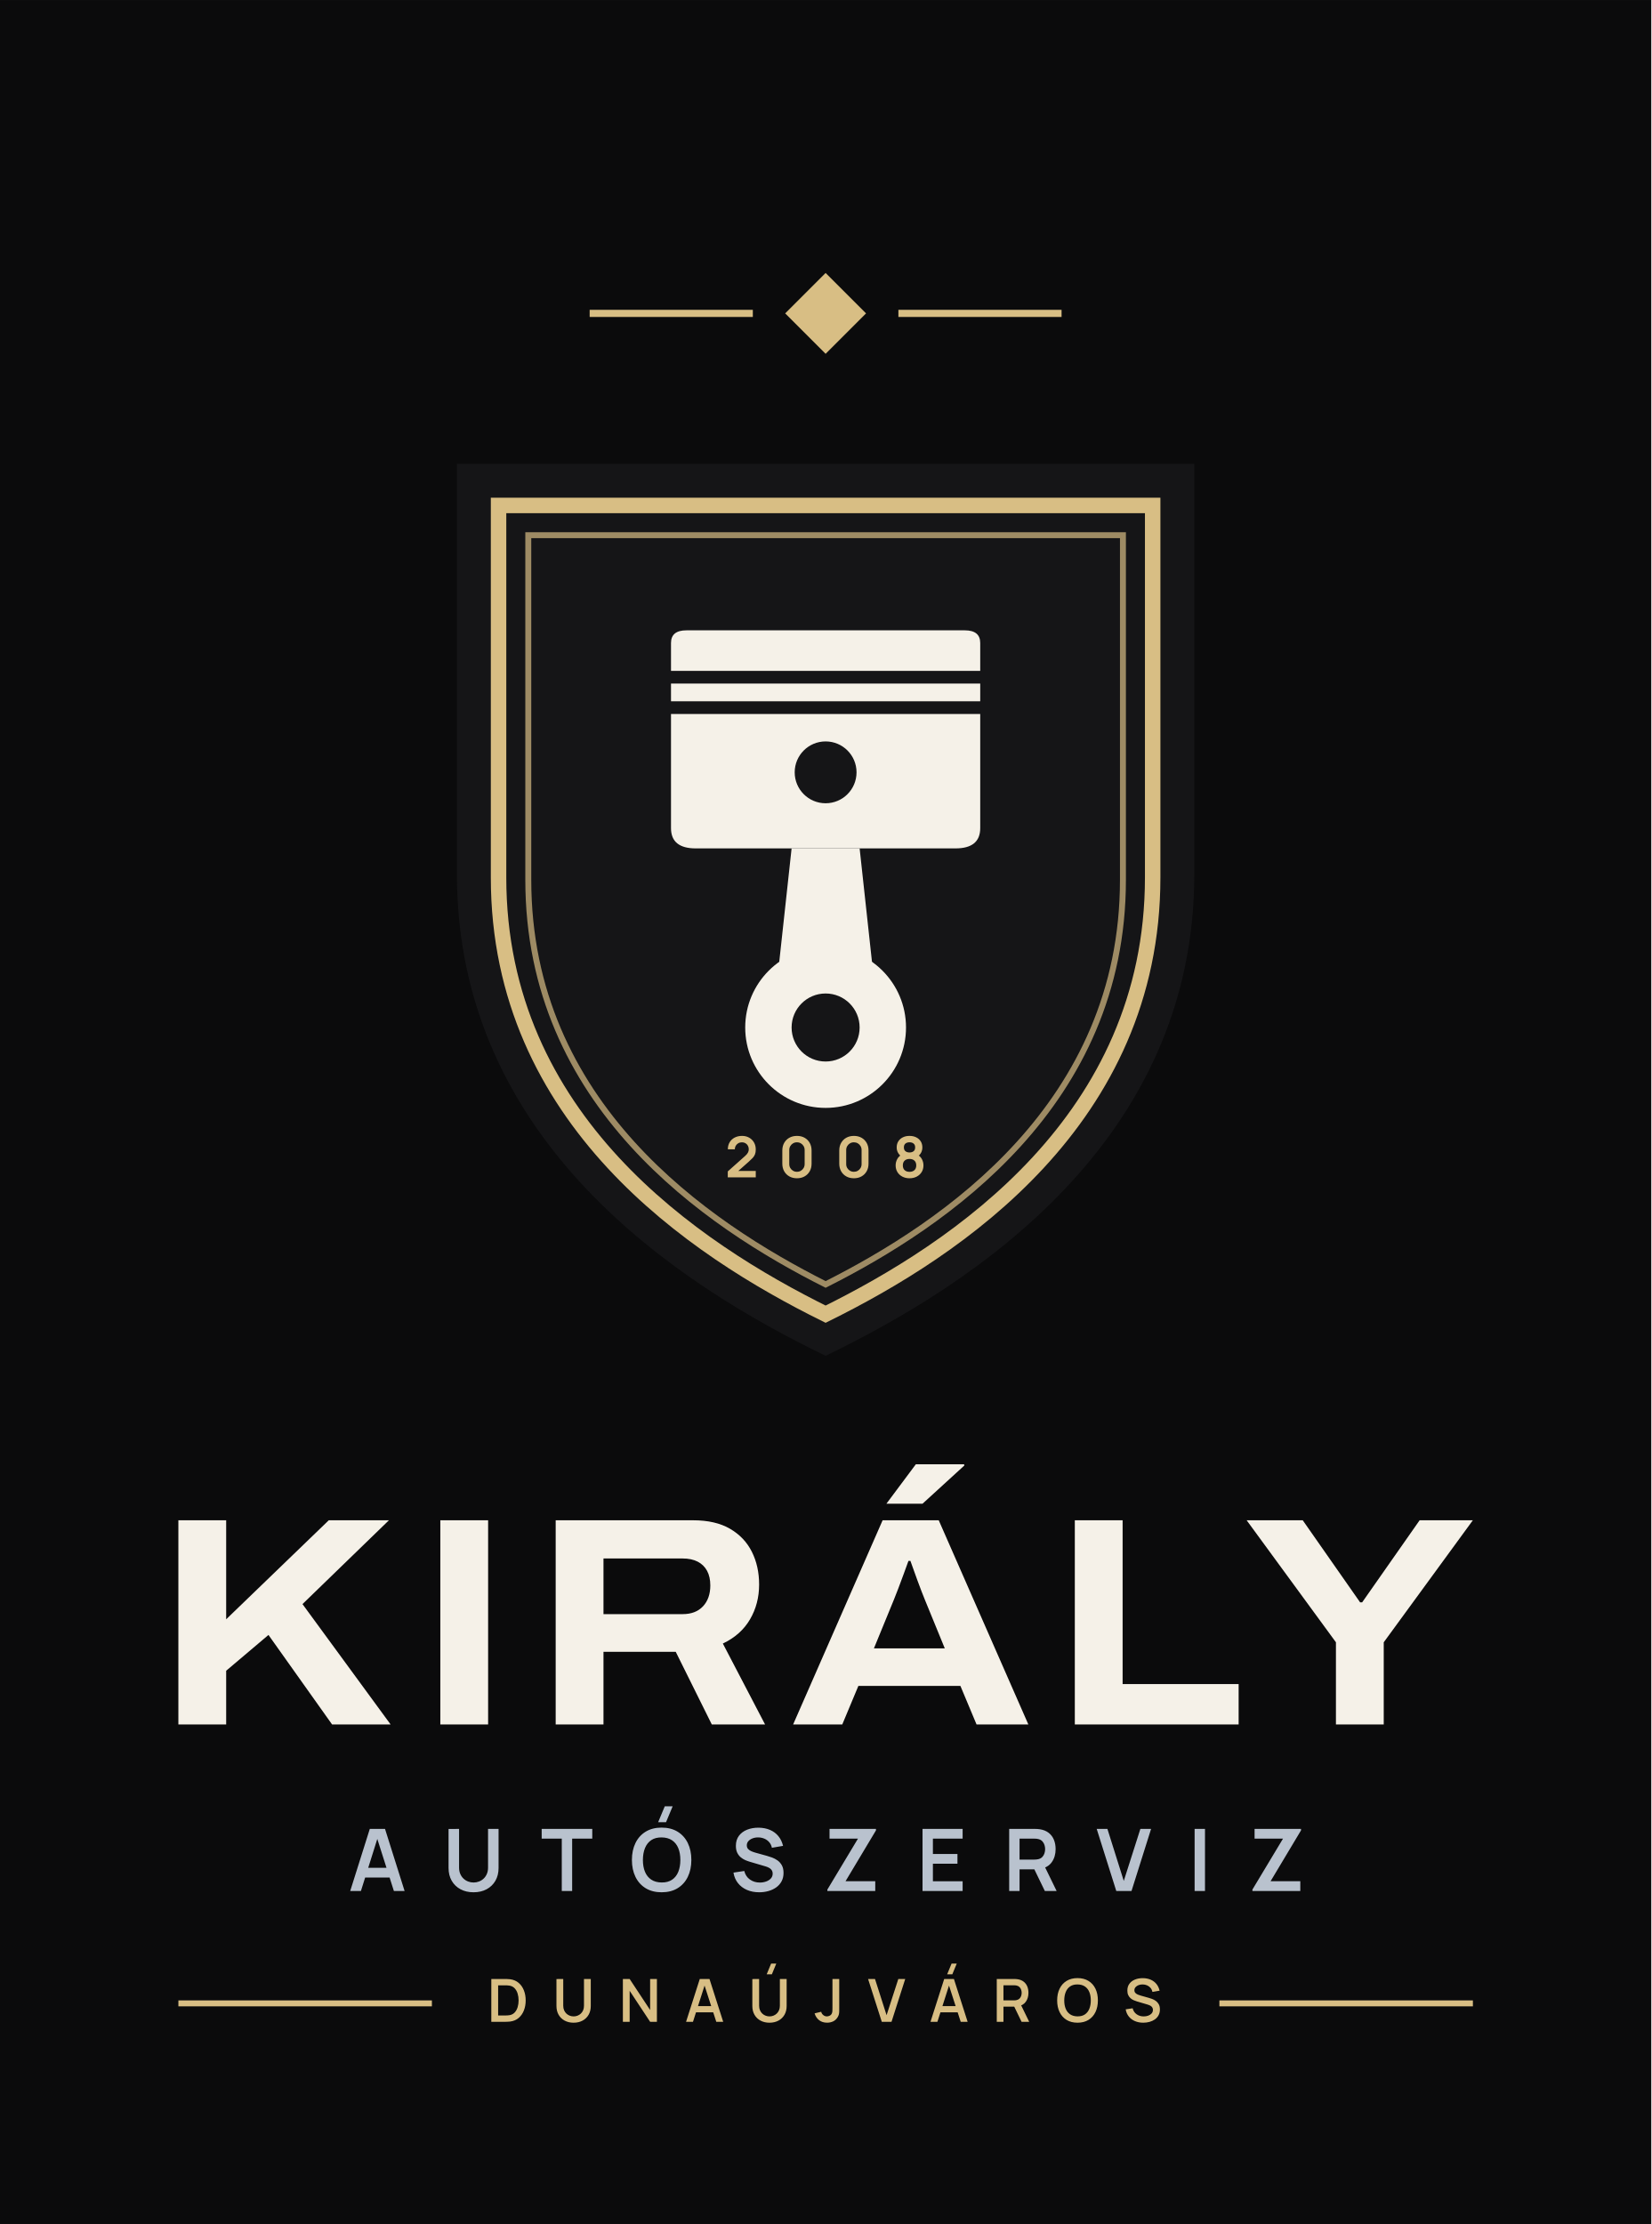
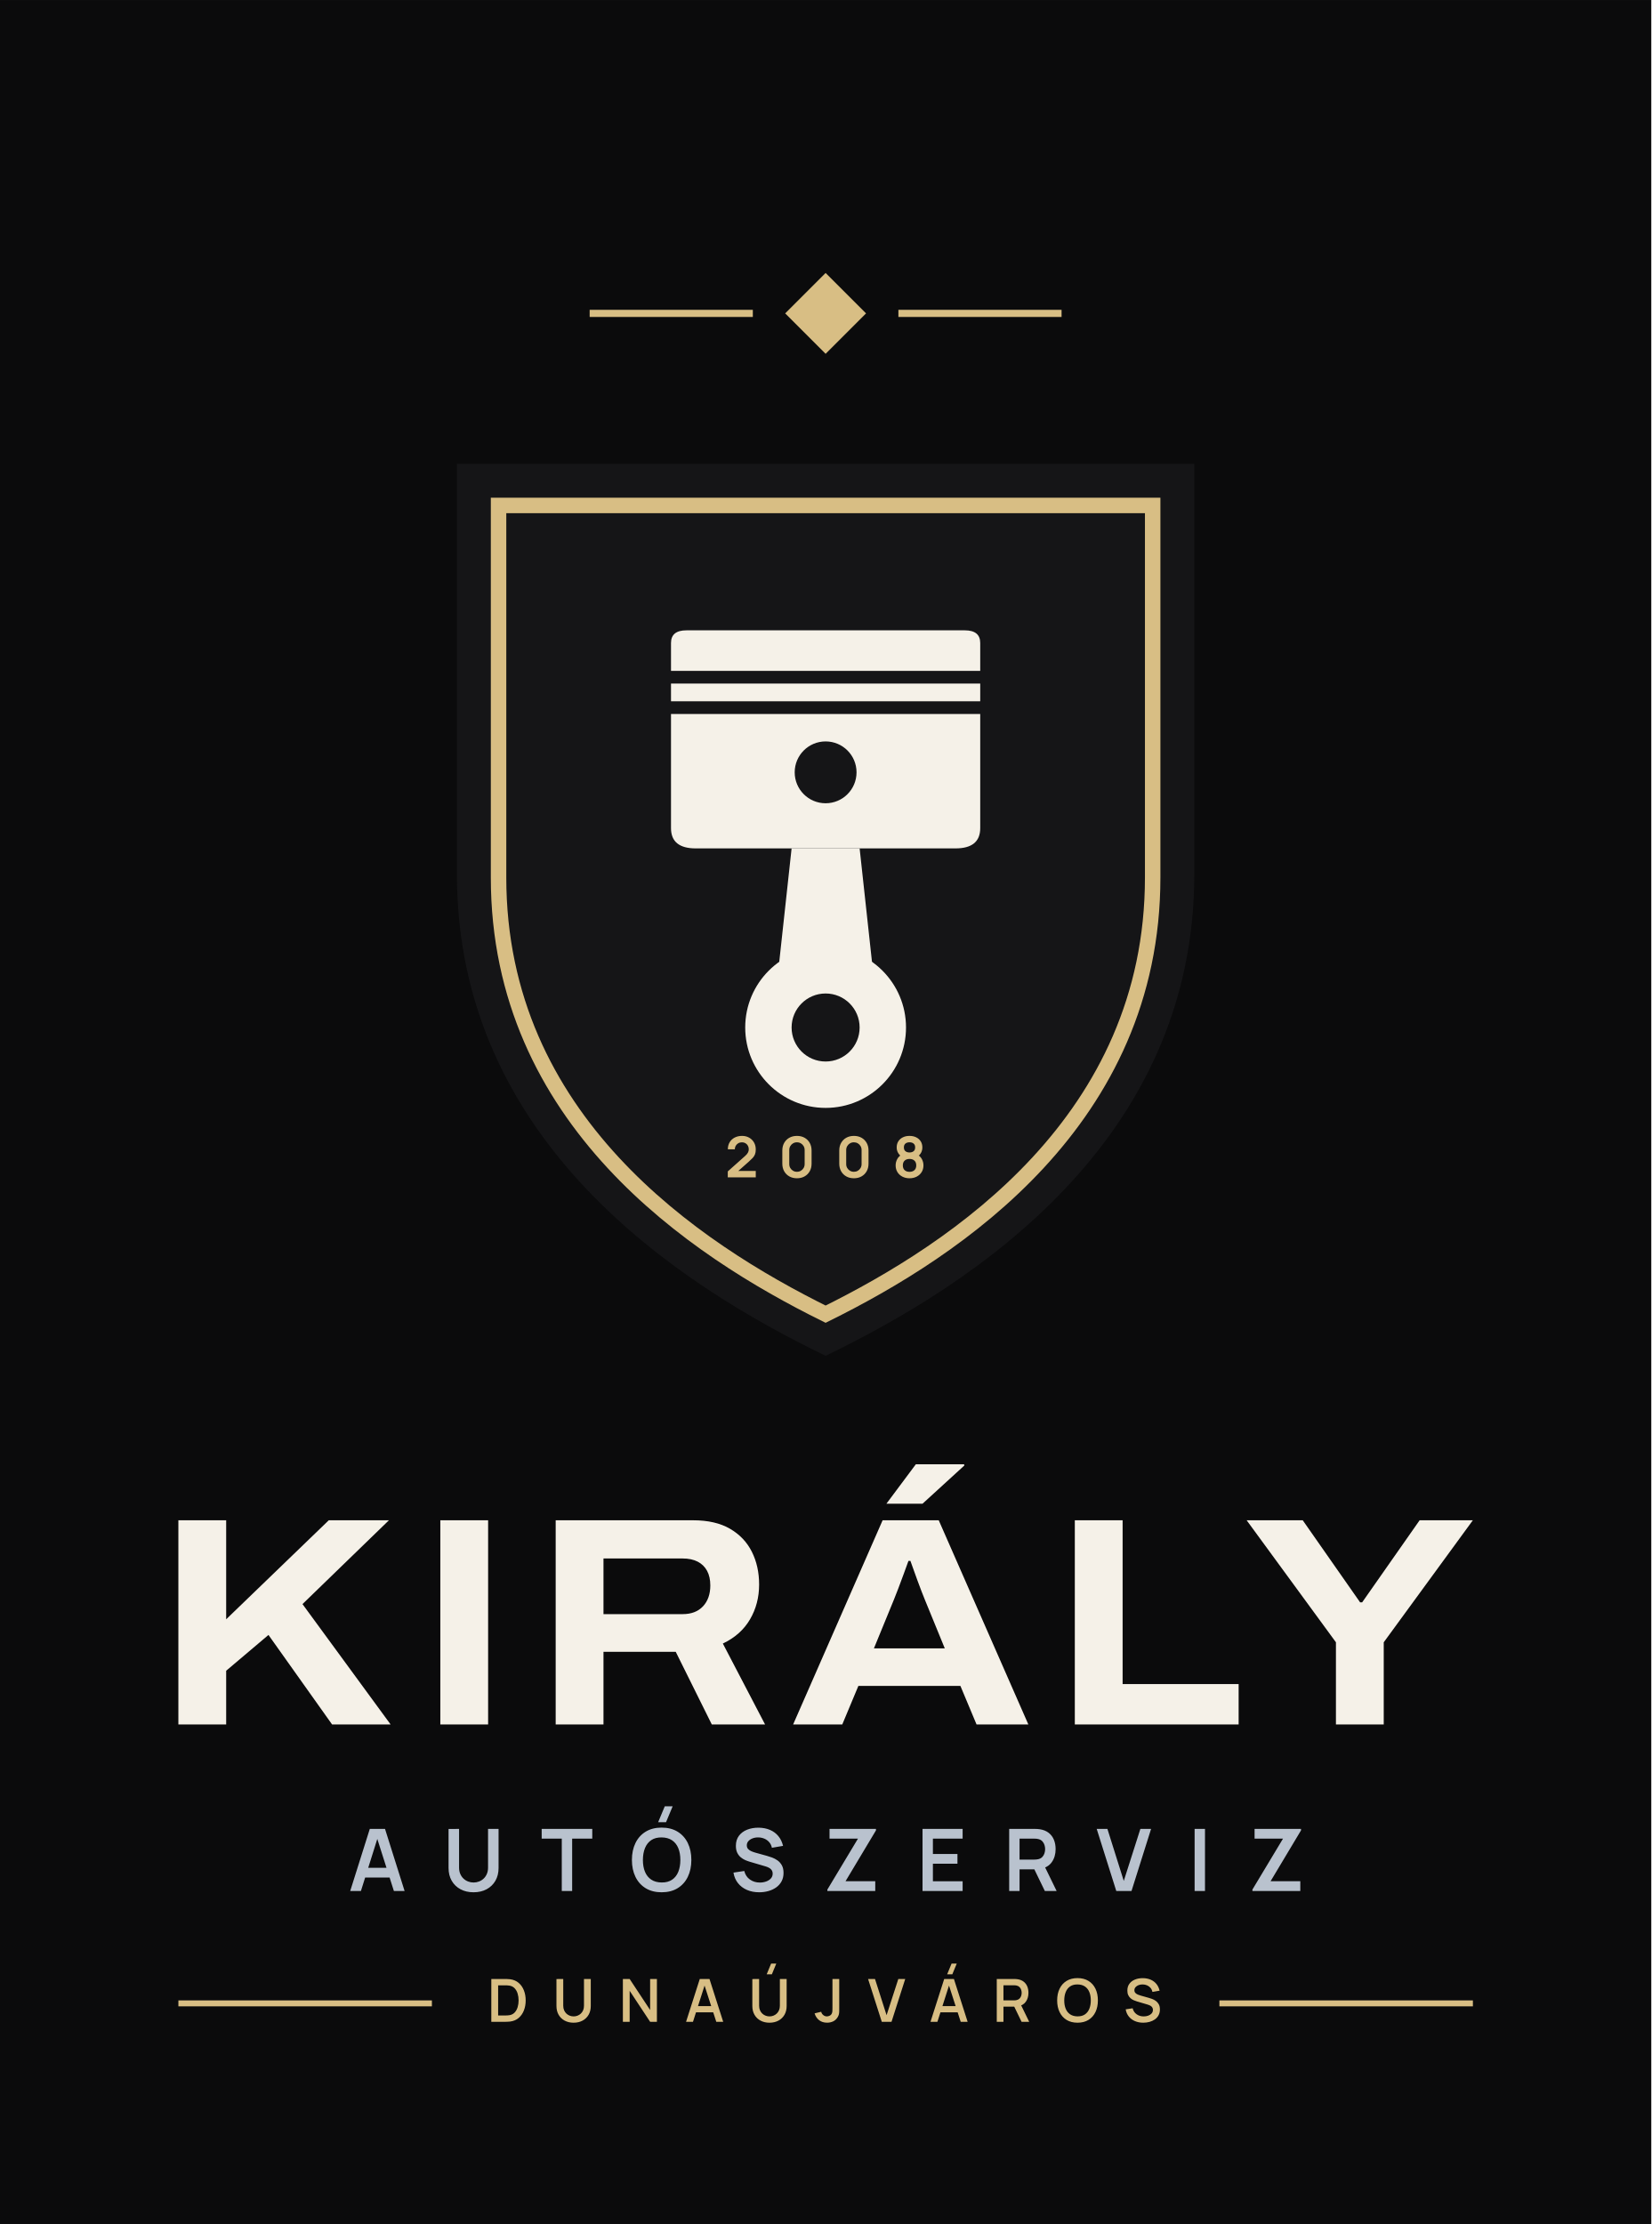
<svg xmlns="http://www.w3.org/2000/svg" viewBox="-8.84 -28 277.69 374" width="1110.75" height="1496">
  <rect x="-8.84" y="-28" width="277.69" height="374" fill="#0B0B0C" />
  <path d="M130 17.9 L136.8 24.7 L130 31.5 L123.2 24.7Z" fill="#D8BE84" />
  <rect x="90.32" y="24.1" width="27.44" height="1.2" fill="#D8BE84" />
  <rect x="142.24" y="24.1" width="27.44" height="1.2" fill="#D8BE84" />
  <path d="M68 50H192V119C192 164 154.8 188 130 200C105.2 188 68 164 68 119Z" fill="#151517" />
  <path d="M75 57H185V119.56C185 160.36 152 182.12 130 193C108 182.12 75 160.36 75 119.56Z" fill="none" stroke="#D8BE84" stroke-width="2.6" />
-   <path d="M80 62H180V119.96C180 157.76 150 177.92 130 188C110 177.92 80 157.76 80 119.96Z" fill="none" stroke="#D8BE84" stroke-width="1" opacity=".7" />
  <path d="M104 84.82V80.13Q104 78 106.6 78H153.4Q156 78 156 80.13V84.82Z" fill="#F5F1E8" />
  <rect x="104" y="86.95" width="52" height="2.98" fill="#F5F1E8" />
  <path d="M104 92.07H156V111.26Q156 114.67 151.84 114.67H108.16Q104 114.67 104 111.26Z M124.8 101.88a5.2 5.2 0 1 0 10.4 0a5.2 5.2 0 1 0 -10.4 0Z" fill="#F5F1E8" fill-rule="evenodd" />
  <path d="M124.28 114.67H135.72L138.32 138.55H121.68Z" fill="#F5F1E8" />
  <path d="M116.48 144.79a13.52 13.52 0 1 1 27.04 0a13.52 13.52 0 1 1 -27.04 0Z M124.28 144.79a5.72 5.72 0 1 0 11.44 0a5.72 5.72 0 1 0 -11.44 0Z" fill="#F5F1E8" fill-rule="evenodd" />
  <path d="M113.547 169.992 113.548 168.991 116.473 166.384Q116.815 166.08 116.947 165.81Q117.079 165.54 117.079 165.286Q117.079 164.946 116.934 164.677Q116.788 164.408 116.529 164.253Q116.27 164.097 115.93 164.097Q115.575 164.097 115.302 164.262Q115.03 164.426 114.877 164.695Q114.725 164.964 114.733 165.278H113.558Q113.558 164.595 113.863 164.087Q114.168 163.58 114.707 163.299Q115.247 163.018 115.953 163.018Q116.611 163.018 117.133 163.31Q117.654 163.602 117.954 164.118Q118.254 164.633 118.254 165.302Q118.254 165.791 118.121 166.123Q117.989 166.455 117.725 166.736Q117.461 167.018 117.071 167.359L114.996 169.197L114.889 168.912H118.254V169.992ZM125.18 170.143Q124.451 170.143 123.897 169.83Q123.344 169.518 123.031 168.964Q122.719 168.41 122.719 167.682V165.478Q122.719 164.75 123.031 164.196Q123.344 163.642 123.897 163.33Q124.451 163.018 125.18 163.018Q125.908 163.018 126.462 163.33Q127.015 163.642 127.328 164.196Q127.64 164.75 127.64 165.478V167.682Q127.64 168.41 127.328 168.964Q127.015 169.518 126.462 169.83Q125.908 170.143 125.18 170.143ZM125.18 169.055Q125.541 169.055 125.835 168.882Q126.128 168.71 126.301 168.416Q126.473 168.123 126.473 167.761V165.391Q126.473 165.029 126.301 164.736Q126.128 164.442 125.835 164.27Q125.541 164.097 125.18 164.097Q124.818 164.097 124.524 164.27Q124.231 164.442 124.059 164.736Q123.886 165.029 123.886 165.391V167.761Q123.886 168.123 124.059 168.416Q124.231 168.71 124.524 168.882Q124.818 169.055 125.18 169.055ZM134.756 170.143Q134.027 170.143 133.473 169.83Q132.92 169.518 132.607 168.964Q132.295 168.41 132.295 167.682V165.478Q132.295 164.75 132.607 164.196Q132.92 163.642 133.473 163.33Q134.027 163.018 134.756 163.018Q135.484 163.018 136.038 163.33Q136.591 163.642 136.904 164.196Q137.216 164.75 137.216 165.478V167.682Q137.216 168.41 136.904 168.964Q136.591 169.518 136.038 169.83Q135.484 170.143 134.756 170.143ZM134.756 169.055Q135.117 169.055 135.411 168.882Q135.704 168.71 135.877 168.416Q136.049 168.123 136.049 167.761V165.391Q136.049 165.029 135.877 164.736Q135.704 164.442 135.411 164.27Q135.117 164.097 134.756 164.097Q134.394 164.097 134.1 164.27Q133.807 164.442 133.635 164.736Q133.462 165.029 133.462 165.391V167.761Q133.462 168.123 133.635 168.416Q133.807 168.71 134.1 168.882Q134.394 169.055 134.756 169.055ZM144.11 170.143Q143.429 170.143 142.902 169.867Q142.375 169.591 142.075 169.103Q141.776 168.615 141.776 167.981Q141.776 167.416 142.037 166.932Q142.297 166.448 142.8 166.156L142.777 166.525Q142.385 166.222 142.168 165.831Q141.952 165.439 141.952 164.952Q141.952 164.364 142.229 163.93Q142.506 163.496 142.992 163.257Q143.478 163.018 144.11 163.018Q144.742 163.018 145.228 163.257Q145.714 163.496 145.991 163.93Q146.268 164.364 146.268 164.952Q146.268 165.439 146.063 165.828Q145.859 166.217 145.438 166.531L145.432 166.164Q145.928 166.44 146.191 166.928Q146.453 167.416 146.453 167.981Q146.453 168.615 146.152 169.103Q145.85 169.591 145.32 169.867Q144.791 170.143 144.11 170.143ZM144.11 169.063Q144.613 169.063 144.928 168.788Q145.242 168.513 145.242 167.981Q145.242 167.451 144.929 167.171Q144.616 166.892 144.11 166.892Q143.604 166.892 143.295 167.171Q142.986 167.451 142.986 167.981Q142.986 168.513 143.296 168.788Q143.606 169.063 144.11 169.063ZM144.11 165.804Q144.53 165.804 144.793 165.594Q145.057 165.385 145.057 164.952Q145.057 164.52 144.793 164.307Q144.53 164.094 144.11 164.094Q143.689 164.094 143.426 164.307Q143.163 164.52 143.163 164.952Q143.163 165.385 143.426 165.594Q143.689 165.804 144.11 165.804Z" fill="#D8BE84" />
  <path d="M21.157 262.0V227.659H29.195V244.309L46.448 227.659H56.566L42.029 241.754L56.85 262.0H47.008L36.309 246.942L29.195 252.961V262.0ZM65.207 262.0V227.659H73.245V262.0ZM84.607 262.0V227.659H107.716Q111.47 227.659 113.921 229.085Q116.371 230.51 117.595 232.952Q118.818 235.393 118.818 238.465Q118.818 241.707 117.281 244.33Q115.745 246.953 112.718 248.388L119.822 262.0H110.863L104.797 249.782H92.645V262.0ZM92.645 243.441H105.958Q108.152 243.441 109.381 242.127Q110.61 240.813 110.61 238.614Q110.61 237.169 110.067 236.16Q109.524 235.151 108.488 234.617Q107.452 234.083 105.958 234.083H92.645ZM124.535 262.0 139.585 227.659H149.024L164.095 262.0H155.384L152.666 255.508H135.512L132.799 262.0ZM138.125 249.197H150.039L146.695 241.03Q146.482 240.51 146.137 239.624Q145.792 238.739 145.432 237.744Q145.072 236.748 144.752 235.859Q144.432 234.969 144.263 234.493H143.929Q143.584 235.466 143.117 236.728Q142.65 237.99 142.211 239.157Q141.772 240.324 141.468 241.049ZM140.222 224.876 145.169 218.246H153.293L153.325 218.45L146.294 224.876ZM171.907 262.0V227.659H179.945V255.203H199.456V262.0ZM215.819 262.0V248.178L200.804 227.659H210.237L219.882 241.456H220.231L229.892 227.659H238.843L223.857 248.178V262.0Z" fill="#F5F1E8" />
  <path d="M50.054 290.0 53.346 279.56H55.907L59.199 290.0H57.399L54.414 280.633H54.801L51.855 290.0ZM51.891 287.736V286.104H57.372V287.736ZM70.797 290.217Q69.552 290.217 68.605 289.711Q67.657 289.204 67.124 288.284Q66.592 287.363 66.592 286.121V279.572L68.36 279.56V286.075Q68.36 286.665 68.56 287.128Q68.759 287.592 69.102 287.915Q69.444 288.238 69.884 288.406Q70.323 288.574 70.797 288.574Q71.282 288.574 71.721 288.403Q72.161 288.232 72.5 287.909Q72.84 287.586 73.036 287.122Q73.233 286.659 73.233 286.075V279.56H75.002V286.121Q75.002 287.362 74.469 288.282Q73.936 289.203 72.988 289.71Q72.041 290.217 70.797 290.217ZM85.632 290.0V281.196H82.252V279.56H90.758V281.196H87.377V290.0ZM103.162 278.436H101.835L102.954 275.754H104.281ZM102.423 290.217Q100.859 290.217 99.74 289.534Q98.621 288.85 98.023 287.624Q97.426 286.399 97.426 284.78Q97.426 283.161 98.023 281.936Q98.621 280.71 99.74 280.026Q100.859 279.342 102.423 279.342Q103.988 279.342 105.107 280.026Q106.226 280.71 106.824 281.936Q107.421 283.161 107.421 284.78Q107.421 286.399 106.824 287.624Q106.226 288.85 105.107 289.534Q103.988 290.217 102.423 290.217ZM102.423 288.569Q103.475 288.581 104.174 288.11Q104.873 287.638 105.223 286.78Q105.572 285.922 105.572 284.78Q105.572 283.638 105.223 282.792Q104.873 281.945 104.174 281.474Q103.475 281.003 102.423 280.991Q101.372 280.979 100.674 281.45Q99.977 281.921 99.627 282.78Q99.277 283.638 99.274 284.78Q99.272 285.922 99.622 286.768Q99.972 287.614 100.672 288.085Q101.372 288.557 102.423 288.569ZM118.828 290.217Q117.685 290.217 116.768 289.819Q115.85 289.42 115.26 288.677Q114.669 287.935 114.504 286.909L116.322 286.636Q116.55 287.564 117.271 288.073Q117.993 288.581 118.937 288.581Q119.494 288.581 119.988 288.406Q120.482 288.231 120.79 287.896Q121.097 287.56 121.097 287.081Q121.097 286.86 121.025 286.676Q120.953 286.493 120.812 286.348Q120.672 286.202 120.451 286.084Q120.231 285.965 119.935 285.875L117.24 285.08Q116.892 284.979 116.488 284.807Q116.085 284.634 115.727 284.335Q115.37 284.037 115.14 283.569Q114.91 283.1 114.91 282.409Q114.91 281.4 115.423 280.717Q115.936 280.034 116.801 279.691Q117.667 279.349 118.729 279.355Q119.799 279.367 120.641 279.726Q121.484 280.084 122.047 280.764Q122.611 281.443 122.844 282.412L120.967 282.733Q120.853 282.183 120.521 281.797Q120.188 281.411 119.714 281.207Q119.24 281.003 118.705 280.991Q118.181 280.979 117.737 281.143Q117.292 281.308 117.019 281.612Q116.747 281.915 116.747 282.322Q116.747 282.71 116.978 282.951Q117.21 283.191 117.557 283.334Q117.903 283.477 118.255 283.572L120.126 284.091Q120.51 284.195 120.987 284.369Q121.464 284.543 121.907 284.854Q122.349 285.165 122.636 285.674Q122.924 286.182 122.924 286.96Q122.924 287.773 122.589 288.386Q122.253 289 121.678 289.405Q121.103 289.81 120.367 290.014Q119.63 290.217 118.828 290.217ZM130.297 290.0V289.758L135.442 281.196H130.66V279.56H138.468V279.807L133.352 288.354H138.347V290.0ZM146.298 290.0V279.56H153.041V281.196H148.043V283.775H152.171V285.411H148.043V288.364H153.041V290.0ZM160.871 290.0V279.56H165.184Q165.337 279.56 165.578 279.571Q165.819 279.582 166.02 279.618Q166.925 279.758 167.516 280.223Q168.107 280.687 168.393 281.392Q168.679 282.096 168.679 282.958Q168.679 284.237 168.033 285.154Q167.388 286.07 166.054 286.29L165.31 286.356H162.615V290.0ZM166.866 290.0 164.807 285.752 166.586 285.36 168.848 290.0ZM162.615 284.72H165.112Q165.259 284.72 165.439 284.705Q165.618 284.691 165.774 284.65Q166.207 284.54 166.456 284.265Q166.706 283.99 166.81 283.641Q166.915 283.291 166.915 282.958Q166.915 282.624 166.81 282.275Q166.706 281.926 166.456 281.651Q166.207 281.376 165.774 281.266Q165.618 281.224 165.439 281.21Q165.259 281.196 165.112 281.196H162.615ZM178.88 290.0 175.588 279.56H177.388L180.141 288.306L182.932 279.56H184.733L181.441 290.0ZM192.053 290.0V279.56H193.798V290.0ZM201.775 290.0V289.758L206.92 281.196H202.138V279.56H209.946V279.807L204.83 288.354H209.825V290.0Z" fill="#B9C2CE" />
  <path d="M73.782 312.0V304.8H76.057Q76.154 304.8 76.424 304.805Q76.694 304.81 76.942 304.842Q77.794 304.95 78.378 305.449Q78.962 305.947 79.262 306.716Q79.562 307.484 79.562 308.4Q79.562 309.317 79.262 310.086Q78.962 310.854 78.378 311.352Q77.794 311.85 76.942 311.957Q76.695 311.989 76.423 311.994Q76.151 312.0 76.057 312.0ZM74.93 310.935H76.057Q76.219 310.935 76.452 310.926Q76.685 310.916 76.865 310.882Q77.395 310.781 77.726 310.416Q78.057 310.05 78.214 309.521Q78.37 308.991 78.37 308.4Q78.37 307.79 78.21 307.261Q78.05 306.731 77.717 306.373Q77.384 306.015 76.865 305.918Q76.685 305.88 76.45 305.873Q76.215 305.865 76.057 305.865H74.93ZM87.622 312.15Q86.77 312.15 86.12 311.802Q85.47 311.454 85.104 310.822Q84.737 310.19 84.737 309.337V304.808L85.877 304.8V309.295Q85.877 309.728 86.024 310.062Q86.17 310.396 86.418 310.626Q86.666 310.855 86.979 310.972Q87.292 311.09 87.622 311.09Q87.96 311.09 88.273 310.971Q88.586 310.851 88.832 310.622Q89.079 310.392 89.223 310.058Q89.367 309.724 89.367 309.295V304.8H90.507V309.337Q90.507 310.189 90.141 310.821Q89.775 311.452 89.125 311.801Q88.475 312.15 87.622 312.15ZM95.907 312.0V304.8H97.047L100.49 310.012V304.8H101.63V312.0H100.49L97.047 306.785V312.0ZM106.532 312.0 108.837 304.8H110.472L112.778 312.0H111.615L109.507 305.485H109.778L107.695 312.0ZM107.772 310.408V309.355H111.542V310.408ZM120.96 304.012H120.092L120.835 302.212H121.702ZM120.562 312.15Q119.71 312.15 119.06 311.802Q118.41 311.454 118.044 310.822Q117.677 310.19 117.677 309.337V304.808L118.817 304.8V309.295Q118.817 309.728 118.964 310.062Q119.11 310.396 119.358 310.626Q119.606 310.855 119.919 310.972Q120.232 311.09 120.562 311.09Q120.9 311.09 121.213 310.971Q121.526 310.851 121.772 310.622Q122.019 310.392 122.163 310.058Q122.307 309.724 122.307 309.295V304.8H123.447V309.337Q123.447 310.189 123.081 310.821Q122.715 311.452 122.065 311.801Q121.415 312.15 120.562 312.15ZM130.252 312.147Q129.445 312.147 128.903 311.722Q128.361 311.298 128.147 310.577L129.26 310.312Q129.322 310.632 129.599 310.861Q129.875 311.09 130.212 311.09Q130.436 311.09 130.681 310.974Q130.925 310.858 131.045 310.598Q131.124 310.426 131.137 310.2Q131.15 309.974 131.15 309.67V304.8H132.29V309.67Q132.29 309.998 132.287 310.248Q132.284 310.499 132.236 310.721Q132.189 310.942 132.052 311.178Q131.764 311.68 131.293 311.914Q130.822 312.147 130.252 312.147ZM139.447 312.0 137.142 304.8H138.305L140.252 310.887L142.225 304.8H143.387L141.082 312.0ZM151.307 304.012H150.44L151.182 302.212H152.05ZM147.637 312.0 149.942 304.8H151.577L153.882 312.0H152.72L150.612 305.485H150.882L148.8 312.0ZM148.877 310.408V309.355H152.647V310.408ZM158.782 312.0V304.8H161.725Q161.83 304.8 161.991 304.808Q162.151 304.815 162.29 304.84Q162.904 304.935 163.309 305.253Q163.714 305.571 163.912 306.054Q164.11 306.536 164.11 307.125Q164.11 307.996 163.667 308.623Q163.225 309.25 162.325 309.402L161.855 309.45H159.907V312.0ZM162.955 312.0 161.535 309.07 162.675 308.8 164.235 312.0ZM159.907 308.392H161.68Q161.78 308.392 161.903 308.382Q162.026 308.373 162.135 308.345Q162.445 308.269 162.628 308.073Q162.811 307.877 162.891 307.625Q162.97 307.373 162.97 307.125Q162.97 306.877 162.891 306.625Q162.811 306.373 162.628 306.177Q162.445 305.981 162.135 305.905Q162.026 305.876 161.903 305.867Q161.78 305.858 161.68 305.858H159.907ZM172.362 312.15Q171.284 312.15 170.517 311.678Q169.751 311.205 169.344 310.36Q168.938 309.515 168.938 308.4Q168.938 307.285 169.344 306.44Q169.751 305.595 170.517 305.123Q171.284 304.65 172.362 304.65Q173.441 304.65 174.207 305.123Q174.974 305.595 175.381 306.44Q175.787 307.285 175.787 308.4Q175.787 309.515 175.381 310.36Q174.974 311.205 174.207 311.678Q173.441 312.15 172.362 312.15ZM172.362 311.085Q173.107 311.092 173.603 310.757Q174.099 310.421 174.347 309.814Q174.595 309.206 174.595 308.4Q174.595 307.594 174.347 306.993Q174.099 306.392 173.603 306.058Q173.107 305.723 172.362 305.715Q171.617 305.707 171.123 306.043Q170.629 306.377 170.381 306.986Q170.132 307.594 170.13 308.4Q170.127 309.206 170.376 309.806Q170.624 310.406 171.121 310.742Q171.617 311.077 172.362 311.085ZM183.425 312.15Q182.642 312.15 182.015 311.879Q181.387 311.608 180.982 311.103Q180.577 310.599 180.462 309.902L181.632 309.725Q181.794 310.375 182.305 310.734Q182.816 311.092 183.492 311.092Q183.901 311.092 184.255 310.964Q184.609 310.835 184.826 310.591Q185.042 310.346 185.042 310.0Q185.042 309.826 184.984 309.688Q184.926 309.55 184.818 309.444Q184.71 309.339 184.551 309.256Q184.391 309.174 184.19 309.113L182.337 308.565Q182.082 308.491 181.804 308.367Q181.525 308.244 181.285 308.038Q181.045 307.831 180.894 307.516Q180.742 307.2 180.742 306.743Q180.742 306.061 181.091 305.594Q181.439 305.127 182.029 304.891Q182.619 304.654 183.347 304.658Q184.082 304.665 184.661 304.914Q185.24 305.163 185.626 305.631Q186.011 306.1 186.165 306.765L184.957 306.973Q184.88 306.579 184.644 306.299Q184.407 306.02 184.066 305.871Q183.724 305.723 183.332 305.715Q182.951 305.707 182.632 305.829Q182.314 305.951 182.121 306.173Q181.927 306.394 181.927 306.688Q181.927 306.971 182.094 307.146Q182.261 307.321 182.51 307.424Q182.759 307.527 183.007 307.595L184.317 307.962Q184.575 308.033 184.899 308.151Q185.222 308.27 185.524 308.483Q185.825 308.696 186.021 309.044Q186.217 309.392 186.217 309.925Q186.217 310.476 185.992 310.894Q185.766 311.312 185.376 311.591Q184.986 311.869 184.483 312.009Q183.98 312.15 183.425 312.15Z" fill="#D8BE84" />
  <rect x="21.16" y="308.4" width="42.63" height="1" fill="#D8BE84" />
  <rect x="196.22" y="308.4" width="42.63" height="1" fill="#D8BE84" />
</svg>
